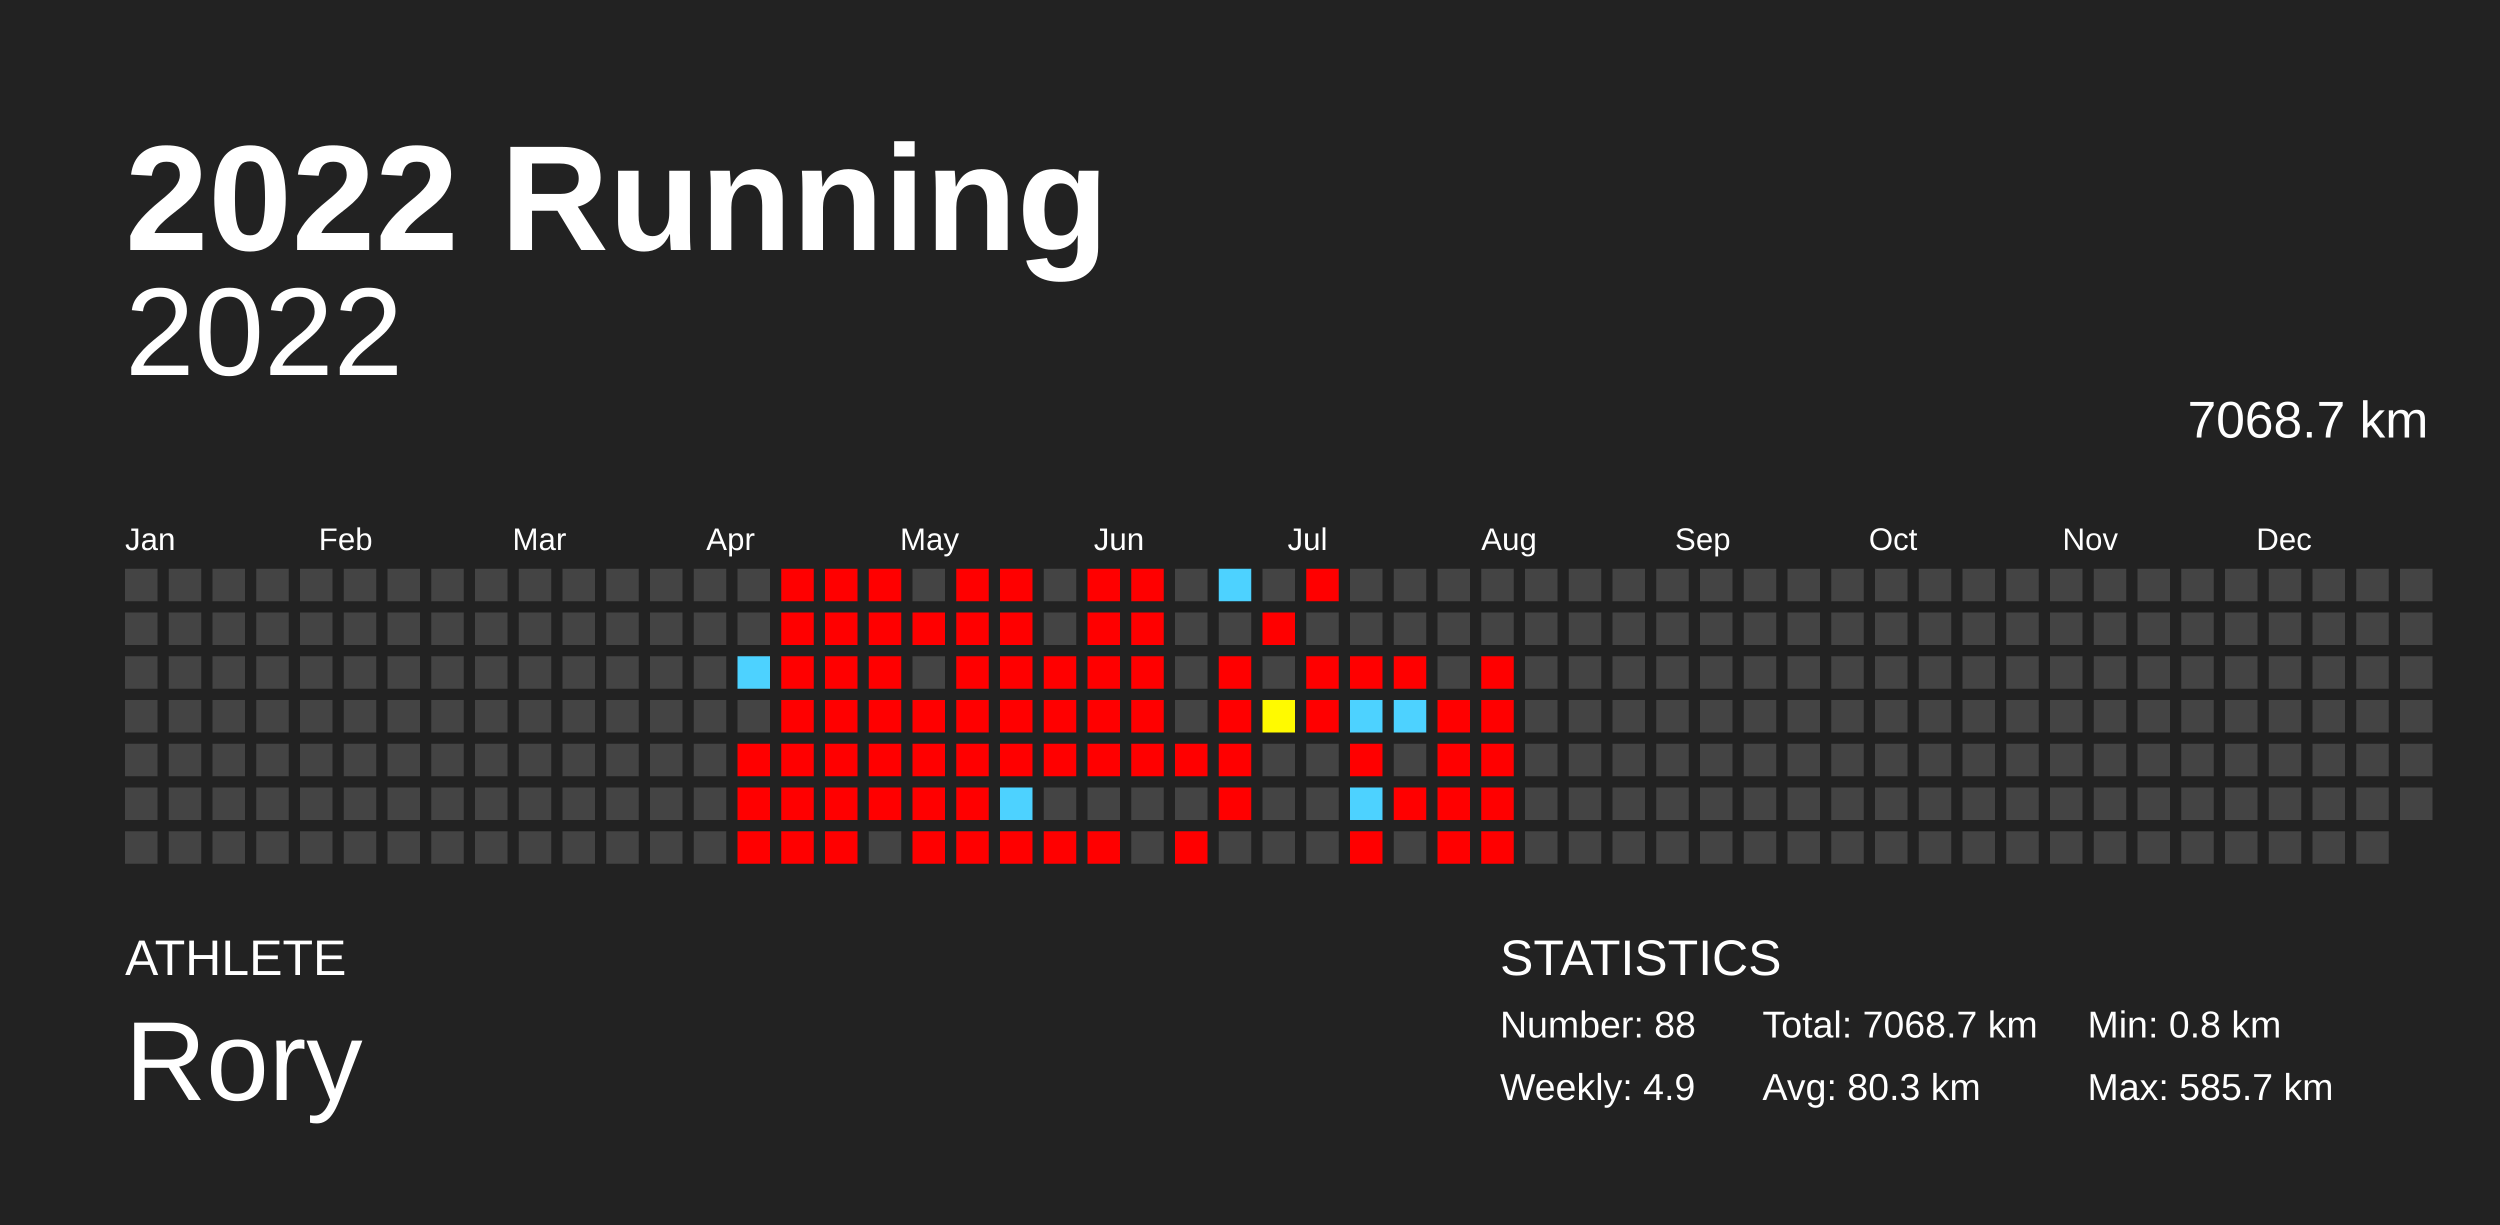
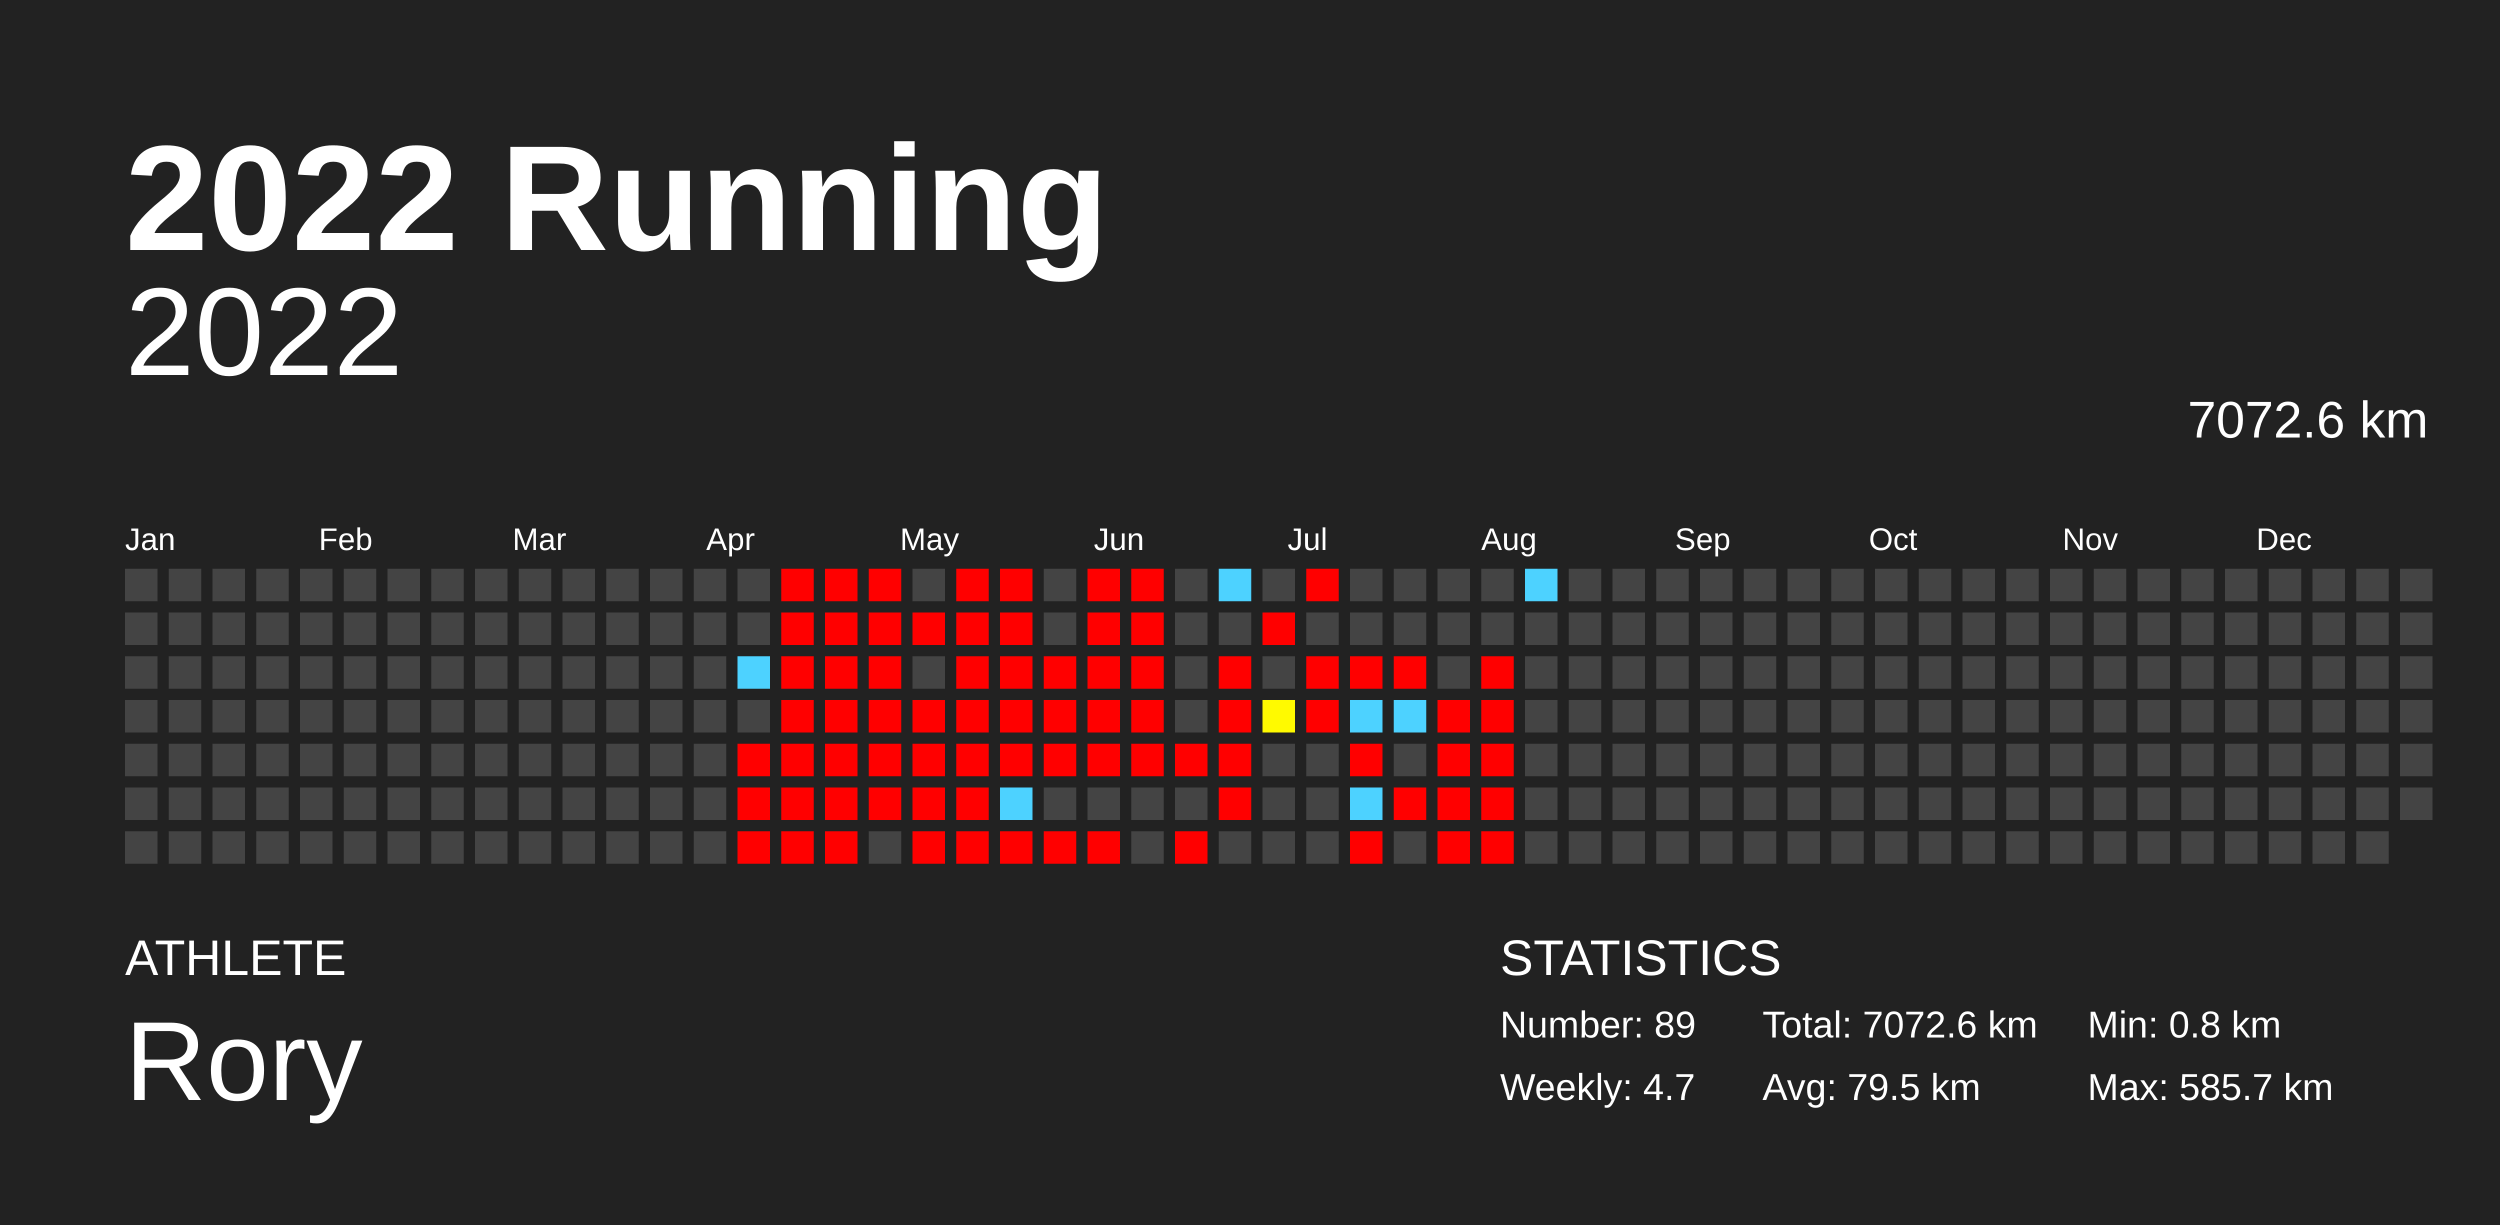
<svg xmlns="http://www.w3.org/2000/svg" baseProfile="full" height="98mm" version="1.1" viewBox="0,0,200,98" width="200mm">
  <defs />
  <rect fill="#222222" height="98" width="200" x="0" y="0" />
  <text fill="#FFFFFF" style="font-size:12px; font-family:Arial; font-weight:bold;" x="10" y="20">2022 Running</text>
  <text fill="#FFFFFF" style="font-size:4px; font-family:Arial" x="10" y="78">ATHLETE</text>
  <text fill="#FFFFFF" style="font-size:9px; font-family:Arial" x="10" y="88">Rory</text>
  <text fill="#FFFFFF" style="font-size:4px; font-family:Arial" x="120" y="78">STATISTICS</text>
-   <text fill="#FFFFFF" style="font-size:3px; font-family:Arial" x="120" y="83">Number: 88</text>
-   <text fill="#FFFFFF" style="font-size:3px; font-family:Arial" x="120" y="88">Weekly: 4.9</text>
-   <text fill="#FFFFFF" style="font-size:3px; font-family:Arial" x="141" y="83">Total: 7068.7 km</text>
-   <text fill="#FFFFFF" style="font-size:3px; font-family:Arial" x="141" y="88">Avg: 80.3 km</text>
+   <text fill="#FFFFFF" style="font-size:3px; font-family:Arial" x="120" y="83">Number: 89</text>
+   <text fill="#FFFFFF" style="font-size:3px; font-family:Arial" x="120" y="88">Weekly: 4.7</text>
+   <text fill="#FFFFFF" style="font-size:3px; font-family:Arial" x="141" y="83">Total: 7072.6 km</text>
+   <text fill="#FFFFFF" style="font-size:3px; font-family:Arial" x="141" y="88">Avg: 79.5 km</text>
  <text fill="#FFFFFF" style="font-size:3px; font-family:Arial" x="167" y="83">Min: 0.8 km</text>
  <text fill="#FFFFFF" style="font-size:3px; font-family:Arial" x="167" y="88">Max: 585.7 km</text>
  <text alignment-baseline="hanging" fill="#FFFFFF" style="font-size:10.0px; font-family:Arial;" x="10" y="30">2022</text>
-   <text alignment-baseline="hanging" fill="#FFFFFF" style="font-size:4.125px; font-family:Arial;" x="175" y="35">7068.7 km</text>
+   <text alignment-baseline="hanging" fill="#FFFFFF" style="font-size:4.125px; font-family:Arial;" x="175" y="35">7072.6 km</text>
  <text fill="#FFFFFF" style="font-size:2.5px; font-family:Arial" x="10.0" y="44">Jan</text>
  <text fill="#FFFFFF" style="font-size:2.5px; font-family:Arial" x="25.5" y="44">Feb</text>
  <text fill="#FFFFFF" style="font-size:2.5px; font-family:Arial" x="41.0" y="44">Mar</text>
  <text fill="#FFFFFF" style="font-size:2.5px; font-family:Arial" x="56.5" y="44">Apr</text>
  <text fill="#FFFFFF" style="font-size:2.5px; font-family:Arial" x="72.0" y="44">May</text>
  <text fill="#FFFFFF" style="font-size:2.5px; font-family:Arial" x="87.5" y="44">Jun</text>
  <text fill="#FFFFFF" style="font-size:2.5px; font-family:Arial" x="103.0" y="44">Jul</text>
  <text fill="#FFFFFF" style="font-size:2.5px; font-family:Arial" x="118.5" y="44">Aug</text>
  <text fill="#FFFFFF" style="font-size:2.5px; font-family:Arial" x="134.0" y="44">Sep</text>
  <text fill="#FFFFFF" style="font-size:2.5px; font-family:Arial" x="149.5" y="44">Oct</text>
  <text fill="#FFFFFF" style="font-size:2.5px; font-family:Arial" x="165.0" y="44">Nov</text>
  <text fill="#FFFFFF" style="font-size:2.5px; font-family:Arial" x="180.5" y="44">Dec</text>
  <rect fill="#444444" height="2.6" width="2.6" x="10.0" y="45.5" />
  <rect fill="#444444" height="2.6" width="2.6" x="10.0" y="49.0" />
  <rect fill="#444444" height="2.6" width="2.6" x="10.0" y="52.5" />
  <rect fill="#444444" height="2.6" width="2.6" x="10.0" y="56.0" />
  <rect fill="#444444" height="2.6" width="2.6" x="10.0" y="59.5" />
  <rect fill="#444444" height="2.6" width="2.6" x="10.0" y="63.0" />
  <rect fill="#444444" height="2.6" width="2.6" x="10.0" y="66.5" />
  <rect fill="#444444" height="2.6" width="2.6" x="13.5" y="45.5" />
  <rect fill="#444444" height="2.6" width="2.6" x="13.5" y="49.0" />
  <rect fill="#444444" height="2.6" width="2.6" x="13.5" y="52.5" />
  <rect fill="#444444" height="2.6" width="2.6" x="13.5" y="56.0" />
  <rect fill="#444444" height="2.6" width="2.6" x="13.5" y="59.5" />
  <rect fill="#444444" height="2.6" width="2.6" x="13.5" y="63.0" />
  <rect fill="#444444" height="2.6" width="2.6" x="13.5" y="66.5" />
  <rect fill="#444444" height="2.6" width="2.6" x="17.0" y="45.5" />
  <rect fill="#444444" height="2.6" width="2.6" x="17.0" y="49.0" />
  <rect fill="#444444" height="2.6" width="2.6" x="17.0" y="52.5" />
  <rect fill="#444444" height="2.6" width="2.6" x="17.0" y="56.0" />
  <rect fill="#444444" height="2.6" width="2.6" x="17.0" y="59.5" />
  <rect fill="#444444" height="2.6" width="2.6" x="17.0" y="63.0" />
  <rect fill="#444444" height="2.6" width="2.6" x="17.0" y="66.5" />
  <rect fill="#444444" height="2.6" width="2.6" x="20.5" y="45.5" />
  <rect fill="#444444" height="2.6" width="2.6" x="20.5" y="49.0" />
  <rect fill="#444444" height="2.6" width="2.6" x="20.5" y="52.5" />
  <rect fill="#444444" height="2.6" width="2.6" x="20.5" y="56.0" />
  <rect fill="#444444" height="2.6" width="2.6" x="20.5" y="59.5" />
  <rect fill="#444444" height="2.6" width="2.6" x="20.5" y="63.0" />
  <rect fill="#444444" height="2.6" width="2.6" x="20.5" y="66.5" />
  <rect fill="#444444" height="2.6" width="2.6" x="24.0" y="45.5" />
  <rect fill="#444444" height="2.6" width="2.6" x="24.0" y="49.0" />
  <rect fill="#444444" height="2.6" width="2.6" x="24.0" y="52.5" />
  <rect fill="#444444" height="2.6" width="2.6" x="24.0" y="56.0" />
  <rect fill="#444444" height="2.6" width="2.6" x="24.0" y="59.5" />
  <rect fill="#444444" height="2.6" width="2.6" x="24.0" y="63.0" />
  <rect fill="#444444" height="2.6" width="2.6" x="24.0" y="66.5" />
  <rect fill="#444444" height="2.6" width="2.6" x="27.5" y="45.5" />
  <rect fill="#444444" height="2.6" width="2.6" x="27.5" y="49.0" />
  <rect fill="#444444" height="2.6" width="2.6" x="27.5" y="52.5" />
  <rect fill="#444444" height="2.6" width="2.6" x="27.5" y="56.0" />
  <rect fill="#444444" height="2.6" width="2.6" x="27.5" y="59.5" />
  <rect fill="#444444" height="2.6" width="2.6" x="27.5" y="63.0" />
  <rect fill="#444444" height="2.6" width="2.6" x="27.5" y="66.5" />
  <rect fill="#444444" height="2.6" width="2.6" x="31.0" y="45.5" />
  <rect fill="#444444" height="2.6" width="2.6" x="31.0" y="49.0" />
  <rect fill="#444444" height="2.6" width="2.6" x="31.0" y="52.5" />
  <rect fill="#444444" height="2.6" width="2.6" x="31.0" y="56.0" />
  <rect fill="#444444" height="2.6" width="2.6" x="31.0" y="59.5" />
  <rect fill="#444444" height="2.6" width="2.6" x="31.0" y="63.0" />
  <rect fill="#444444" height="2.6" width="2.6" x="31.0" y="66.5" />
  <rect fill="#444444" height="2.6" width="2.6" x="34.5" y="45.5" />
  <rect fill="#444444" height="2.6" width="2.6" x="34.5" y="49.0" />
  <rect fill="#444444" height="2.6" width="2.6" x="34.5" y="52.5" />
  <rect fill="#444444" height="2.6" width="2.6" x="34.5" y="56.0" />
  <rect fill="#444444" height="2.6" width="2.6" x="34.5" y="59.5" />
  <rect fill="#444444" height="2.6" width="2.6" x="34.5" y="63.0" />
  <rect fill="#444444" height="2.6" width="2.6" x="34.5" y="66.5" />
  <rect fill="#444444" height="2.6" width="2.6" x="38.0" y="45.5" />
  <rect fill="#444444" height="2.6" width="2.6" x="38.0" y="49.0" />
  <rect fill="#444444" height="2.6" width="2.6" x="38.0" y="52.5" />
  <rect fill="#444444" height="2.6" width="2.6" x="38.0" y="56.0" />
  <rect fill="#444444" height="2.6" width="2.6" x="38.0" y="59.5" />
  <rect fill="#444444" height="2.6" width="2.6" x="38.0" y="63.0" />
  <rect fill="#444444" height="2.6" width="2.6" x="38.0" y="66.5" />
  <rect fill="#444444" height="2.6" width="2.6" x="41.5" y="45.5" />
  <rect fill="#444444" height="2.6" width="2.6" x="41.5" y="49.0" />
  <rect fill="#444444" height="2.6" width="2.6" x="41.5" y="52.5" />
  <rect fill="#444444" height="2.6" width="2.6" x="41.5" y="56.0" />
  <rect fill="#444444" height="2.6" width="2.6" x="41.5" y="59.5" />
  <rect fill="#444444" height="2.6" width="2.6" x="41.5" y="63.0" />
  <rect fill="#444444" height="2.6" width="2.6" x="41.5" y="66.5" />
  <rect fill="#444444" height="2.6" width="2.6" x="45.0" y="45.5" />
  <rect fill="#444444" height="2.6" width="2.6" x="45.0" y="49.0" />
  <rect fill="#444444" height="2.6" width="2.6" x="45.0" y="52.5" />
  <rect fill="#444444" height="2.6" width="2.6" x="45.0" y="56.0" />
  <rect fill="#444444" height="2.6" width="2.6" x="45.0" y="59.5" />
  <rect fill="#444444" height="2.6" width="2.6" x="45.0" y="63.0" />
  <rect fill="#444444" height="2.6" width="2.6" x="45.0" y="66.5" />
  <rect fill="#444444" height="2.6" width="2.6" x="48.5" y="45.5" />
  <rect fill="#444444" height="2.6" width="2.6" x="48.5" y="49.0" />
  <rect fill="#444444" height="2.6" width="2.6" x="48.5" y="52.5" />
  <rect fill="#444444" height="2.6" width="2.6" x="48.5" y="56.0" />
  <rect fill="#444444" height="2.6" width="2.6" x="48.5" y="59.5" />
  <rect fill="#444444" height="2.6" width="2.6" x="48.5" y="63.0" />
  <rect fill="#444444" height="2.6" width="2.6" x="48.5" y="66.5" />
  <rect fill="#444444" height="2.6" width="2.6" x="52.0" y="45.5" />
  <rect fill="#444444" height="2.6" width="2.6" x="52.0" y="49.0" />
  <rect fill="#444444" height="2.6" width="2.6" x="52.0" y="52.5" />
  <rect fill="#444444" height="2.6" width="2.6" x="52.0" y="56.0" />
  <rect fill="#444444" height="2.6" width="2.6" x="52.0" y="59.5" />
  <rect fill="#444444" height="2.6" width="2.6" x="52.0" y="63.0" />
  <rect fill="#444444" height="2.6" width="2.6" x="52.0" y="66.5" />
  <rect fill="#444444" height="2.6" width="2.6" x="55.5" y="45.5" />
  <rect fill="#444444" height="2.6" width="2.6" x="55.5" y="49.0" />
  <rect fill="#444444" height="2.6" width="2.6" x="55.5" y="52.5" />
  <rect fill="#444444" height="2.6" width="2.6" x="55.5" y="56.0" />
  <rect fill="#444444" height="2.6" width="2.6" x="55.5" y="59.5" />
  <rect fill="#444444" height="2.6" width="2.6" x="55.5" y="63.0" />
  <rect fill="#444444" height="2.6" width="2.6" x="55.5" y="66.5" />
  <rect fill="#444444" height="2.6" width="2.6" x="59.0" y="45.5" />
  <rect fill="#444444" height="2.6" width="2.6" x="59.0" y="49.0" />
  <rect fill="#4dd2ff" height="2.6" width="2.6" x="59.0" y="52.5" />
  <rect fill="#444444" height="2.6" width="2.6" x="59.0" y="56.0" />
  <rect fill="red" height="2.6" width="2.6" x="59.0" y="59.5" />
  <rect fill="red" height="2.6" width="2.6" x="59.0" y="63.0" />
  <rect fill="red" height="2.6" width="2.6" x="59.0" y="66.5" />
  <rect fill="red" height="2.6" width="2.6" x="62.5" y="45.5" />
  <rect fill="red" height="2.6" width="2.6" x="62.5" y="49.0" />
  <rect fill="red" height="2.6" width="2.6" x="62.5" y="52.5" />
  <rect fill="red" height="2.6" width="2.6" x="62.5" y="56.0" />
  <rect fill="red" height="2.6" width="2.6" x="62.5" y="59.5" />
  <rect fill="red" height="2.6" width="2.6" x="62.5" y="63.0" />
  <rect fill="red" height="2.6" width="2.6" x="62.5" y="66.5" />
  <rect fill="red" height="2.6" width="2.6" x="66.0" y="45.5" />
  <rect fill="red" height="2.6" width="2.6" x="66.0" y="49.0" />
  <rect fill="red" height="2.6" width="2.6" x="66.0" y="52.5" />
  <rect fill="red" height="2.6" width="2.6" x="66.0" y="56.0" />
  <rect fill="red" height="2.6" width="2.6" x="66.0" y="59.5" />
  <rect fill="red" height="2.6" width="2.6" x="66.0" y="63.0" />
  <rect fill="red" height="2.6" width="2.6" x="66.0" y="66.5" />
  <rect fill="red" height="2.6" width="2.6" x="69.5" y="45.5" />
  <rect fill="red" height="2.6" width="2.6" x="69.5" y="49.0" />
  <rect fill="red" height="2.6" width="2.6" x="69.5" y="52.5" />
  <rect fill="red" height="2.6" width="2.6" x="69.5" y="56.0" />
  <rect fill="red" height="2.6" width="2.6" x="69.5" y="59.5" />
  <rect fill="red" height="2.6" width="2.6" x="69.5" y="63.0" />
  <rect fill="#444444" height="2.6" width="2.6" x="69.5" y="66.5" />
  <rect fill="#444444" height="2.6" width="2.6" x="73.0" y="45.5" />
  <rect fill="red" height="2.6" width="2.6" x="73.0" y="49.0" />
  <rect fill="#444444" height="2.6" width="2.6" x="73.0" y="52.5" />
  <rect fill="red" height="2.6" width="2.6" x="73.0" y="56.0" />
  <rect fill="red" height="2.6" width="2.6" x="73.0" y="59.5" />
  <rect fill="red" height="2.6" width="2.6" x="73.0" y="63.0" />
  <rect fill="red" height="2.6" width="2.6" x="73.0" y="66.5" />
  <rect fill="red" height="2.6" width="2.6" x="76.5" y="45.5" />
  <rect fill="red" height="2.6" width="2.6" x="76.5" y="49.0" />
  <rect fill="red" height="2.6" width="2.6" x="76.5" y="52.5" />
  <rect fill="red" height="2.6" width="2.6" x="76.5" y="56.0" />
  <rect fill="red" height="2.6" width="2.6" x="76.5" y="59.5" />
  <rect fill="red" height="2.6" width="2.6" x="76.5" y="63.0" />
  <rect fill="red" height="2.6" width="2.6" x="76.5" y="66.5" />
  <rect fill="red" height="2.6" width="2.6" x="80.0" y="45.5" />
  <rect fill="red" height="2.6" width="2.6" x="80.0" y="49.0" />
  <rect fill="red" height="2.6" width="2.6" x="80.0" y="52.5" />
  <rect fill="red" height="2.6" width="2.6" x="80.0" y="56.0" />
  <rect fill="red" height="2.6" width="2.6" x="80.0" y="59.5" />
  <rect fill="#4dd2ff" height="2.6" width="2.6" x="80.0" y="63.0" />
  <rect fill="red" height="2.6" width="2.6" x="80.0" y="66.5" />
  <rect fill="#444444" height="2.6" width="2.6" x="83.5" y="45.5" />
  <rect fill="#444444" height="2.6" width="2.6" x="83.5" y="49.0" />
  <rect fill="red" height="2.6" width="2.6" x="83.5" y="52.5" />
  <rect fill="red" height="2.6" width="2.6" x="83.5" y="56.0" />
  <rect fill="red" height="2.6" width="2.6" x="83.5" y="59.5" />
  <rect fill="#444444" height="2.6" width="2.6" x="83.5" y="63.0" />
  <rect fill="red" height="2.6" width="2.6" x="83.5" y="66.5" />
  <rect fill="red" height="2.6" width="2.6" x="87.0" y="45.5" />
  <rect fill="red" height="2.6" width="2.6" x="87.0" y="49.0" />
  <rect fill="red" height="2.6" width="2.6" x="87.0" y="52.5" />
  <rect fill="red" height="2.6" width="2.6" x="87.0" y="56.0" />
  <rect fill="red" height="2.6" width="2.6" x="87.0" y="59.5" />
  <rect fill="#444444" height="2.6" width="2.6" x="87.0" y="63.0" />
  <rect fill="red" height="2.6" width="2.6" x="87.0" y="66.5" />
  <rect fill="red" height="2.6" width="2.6" x="90.5" y="45.5" />
  <rect fill="red" height="2.6" width="2.6" x="90.5" y="49.0" />
  <rect fill="red" height="2.6" width="2.6" x="90.5" y="52.5" />
  <rect fill="red" height="2.6" width="2.6" x="90.5" y="56.0" />
  <rect fill="red" height="2.6" width="2.6" x="90.5" y="59.5" />
  <rect fill="#444444" height="2.6" width="2.6" x="90.5" y="63.0" />
  <rect fill="#444444" height="2.6" width="2.6" x="90.5" y="66.5" />
  <rect fill="#444444" height="2.6" width="2.6" x="94.0" y="45.5" />
  <rect fill="#444444" height="2.6" width="2.6" x="94.0" y="49.0" />
  <rect fill="#444444" height="2.6" width="2.6" x="94.0" y="52.5" />
  <rect fill="#444444" height="2.6" width="2.6" x="94.0" y="56.0" />
  <rect fill="red" height="2.6" width="2.6" x="94.0" y="59.5" />
  <rect fill="#444444" height="2.6" width="2.6" x="94.0" y="63.0" />
  <rect fill="red" height="2.6" width="2.6" x="94.0" y="66.5" />
  <rect fill="#4dd2ff" height="2.6" width="2.6" x="97.5" y="45.5" />
  <rect fill="#444444" height="2.6" width="2.6" x="97.5" y="49.0" />
  <rect fill="red" height="2.6" width="2.6" x="97.5" y="52.5" />
  <rect fill="red" height="2.6" width="2.6" x="97.5" y="56.0" />
  <rect fill="red" height="2.6" width="2.6" x="97.5" y="59.5" />
  <rect fill="red" height="2.6" width="2.6" x="97.5" y="63.0" />
  <rect fill="#444444" height="2.6" width="2.6" x="97.5" y="66.5" />
  <rect fill="#444444" height="2.6" width="2.6" x="101.0" y="45.5" />
  <rect fill="red" height="2.6" width="2.6" x="101.0" y="49.0" />
  <rect fill="#444444" height="2.6" width="2.6" x="101.0" y="52.5" />
  <rect fill="#fffa00" height="2.6" width="2.6" x="101.0" y="56.0" />
  <rect fill="#444444" height="2.6" width="2.6" x="101.0" y="59.5" />
  <rect fill="#444444" height="2.6" width="2.6" x="101.0" y="63.0" />
  <rect fill="#444444" height="2.6" width="2.6" x="101.0" y="66.5" />
  <rect fill="red" height="2.6" width="2.6" x="104.5" y="45.5" />
  <rect fill="#444444" height="2.6" width="2.6" x="104.5" y="49.0" />
  <rect fill="red" height="2.6" width="2.6" x="104.5" y="52.5" />
  <rect fill="red" height="2.6" width="2.6" x="104.5" y="56.0" />
  <rect fill="#444444" height="2.6" width="2.6" x="104.5" y="59.5" />
  <rect fill="#444444" height="2.6" width="2.6" x="104.5" y="63.0" />
  <rect fill="#444444" height="2.6" width="2.6" x="104.5" y="66.5" />
  <rect fill="#444444" height="2.6" width="2.6" x="108.0" y="45.5" />
  <rect fill="#444444" height="2.6" width="2.6" x="108.0" y="49.0" />
  <rect fill="red" height="2.6" width="2.6" x="108.0" y="52.5" />
  <rect fill="#4dd2ff" height="2.6" width="2.6" x="108.0" y="56.0" />
  <rect fill="red" height="2.6" width="2.6" x="108.0" y="59.5" />
  <rect fill="#4dd2ff" height="2.6" width="2.6" x="108.0" y="63.0" />
  <rect fill="red" height="2.6" width="2.6" x="108.0" y="66.5" />
  <rect fill="#444444" height="2.6" width="2.6" x="111.5" y="45.5" />
  <rect fill="#444444" height="2.6" width="2.6" x="111.5" y="49.0" />
  <rect fill="red" height="2.6" width="2.6" x="111.5" y="52.5" />
  <rect fill="#4dd2ff" height="2.6" width="2.6" x="111.5" y="56.0" />
  <rect fill="#444444" height="2.6" width="2.6" x="111.5" y="59.5" />
  <rect fill="red" height="2.6" width="2.6" x="111.5" y="63.0" />
  <rect fill="#444444" height="2.6" width="2.6" x="111.5" y="66.5" />
  <rect fill="#444444" height="2.6" width="2.6" x="115.0" y="45.5" />
  <rect fill="#444444" height="2.6" width="2.6" x="115.0" y="49.0" />
  <rect fill="#444444" height="2.6" width="2.6" x="115.0" y="52.5" />
  <rect fill="red" height="2.6" width="2.6" x="115.0" y="56.0" />
  <rect fill="red" height="2.6" width="2.6" x="115.0" y="59.5" />
  <rect fill="red" height="2.6" width="2.6" x="115.0" y="63.0" />
  <rect fill="red" height="2.6" width="2.6" x="115.0" y="66.5" />
  <rect fill="#444444" height="2.6" width="2.6" x="118.5" y="45.5" />
  <rect fill="#444444" height="2.6" width="2.6" x="118.5" y="49.0" />
  <rect fill="red" height="2.6" width="2.6" x="118.5" y="52.5" />
  <rect fill="red" height="2.6" width="2.6" x="118.5" y="56.0" />
  <rect fill="red" height="2.6" width="2.6" x="118.5" y="59.5" />
  <rect fill="red" height="2.6" width="2.6" x="118.5" y="63.0" />
  <rect fill="red" height="2.6" width="2.6" x="118.5" y="66.5" />
-   <rect fill="#444444" height="2.6" width="2.6" x="122.0" y="45.5" />
+   <rect fill="#4dd2ff" height="2.6" width="2.6" x="122.0" y="45.5" />
  <rect fill="#444444" height="2.6" width="2.6" x="122.0" y="49.0" />
  <rect fill="#444444" height="2.6" width="2.6" x="122.0" y="52.5" />
  <rect fill="#444444" height="2.6" width="2.6" x="122.0" y="56.0" />
  <rect fill="#444444" height="2.6" width="2.6" x="122.0" y="59.5" />
  <rect fill="#444444" height="2.6" width="2.6" x="122.0" y="63.0" />
  <rect fill="#444444" height="2.6" width="2.6" x="122.0" y="66.5" />
  <rect fill="#444444" height="2.6" width="2.6" x="125.5" y="45.5" />
  <rect fill="#444444" height="2.6" width="2.6" x="125.5" y="49.0" />
  <rect fill="#444444" height="2.6" width="2.6" x="125.5" y="52.5" />
  <rect fill="#444444" height="2.6" width="2.6" x="125.5" y="56.0" />
  <rect fill="#444444" height="2.6" width="2.6" x="125.5" y="59.5" />
  <rect fill="#444444" height="2.6" width="2.6" x="125.5" y="63.0" />
  <rect fill="#444444" height="2.6" width="2.6" x="125.5" y="66.5" />
  <rect fill="#444444" height="2.6" width="2.6" x="129.0" y="45.5" />
  <rect fill="#444444" height="2.6" width="2.6" x="129.0" y="49.0" />
  <rect fill="#444444" height="2.6" width="2.6" x="129.0" y="52.5" />
  <rect fill="#444444" height="2.6" width="2.6" x="129.0" y="56.0" />
  <rect fill="#444444" height="2.6" width="2.6" x="129.0" y="59.5" />
  <rect fill="#444444" height="2.6" width="2.6" x="129.0" y="63.0" />
  <rect fill="#444444" height="2.6" width="2.6" x="129.0" y="66.5" />
  <rect fill="#444444" height="2.6" width="2.6" x="132.5" y="45.5" />
  <rect fill="#444444" height="2.6" width="2.6" x="132.5" y="49.0" />
  <rect fill="#444444" height="2.6" width="2.6" x="132.5" y="52.5" />
  <rect fill="#444444" height="2.6" width="2.6" x="132.5" y="56.0" />
  <rect fill="#444444" height="2.6" width="2.6" x="132.5" y="59.5" />
  <rect fill="#444444" height="2.6" width="2.6" x="132.5" y="63.0" />
  <rect fill="#444444" height="2.6" width="2.6" x="132.5" y="66.5" />
  <rect fill="#444444" height="2.6" width="2.6" x="136.0" y="45.5" />
  <rect fill="#444444" height="2.6" width="2.6" x="136.0" y="49.0" />
  <rect fill="#444444" height="2.6" width="2.6" x="136.0" y="52.5" />
  <rect fill="#444444" height="2.6" width="2.6" x="136.0" y="56.0" />
  <rect fill="#444444" height="2.6" width="2.6" x="136.0" y="59.5" />
  <rect fill="#444444" height="2.6" width="2.6" x="136.0" y="63.0" />
  <rect fill="#444444" height="2.6" width="2.6" x="136.0" y="66.5" />
  <rect fill="#444444" height="2.6" width="2.6" x="139.5" y="45.5" />
  <rect fill="#444444" height="2.6" width="2.6" x="139.5" y="49.0" />
  <rect fill="#444444" height="2.6" width="2.6" x="139.5" y="52.5" />
  <rect fill="#444444" height="2.6" width="2.6" x="139.5" y="56.0" />
  <rect fill="#444444" height="2.6" width="2.6" x="139.5" y="59.5" />
  <rect fill="#444444" height="2.6" width="2.6" x="139.5" y="63.0" />
  <rect fill="#444444" height="2.6" width="2.6" x="139.5" y="66.5" />
  <rect fill="#444444" height="2.6" width="2.6" x="143.0" y="45.5" />
  <rect fill="#444444" height="2.6" width="2.6" x="143.0" y="49.0" />
  <rect fill="#444444" height="2.6" width="2.6" x="143.0" y="52.5" />
  <rect fill="#444444" height="2.6" width="2.6" x="143.0" y="56.0" />
  <rect fill="#444444" height="2.6" width="2.6" x="143.0" y="59.5" />
  <rect fill="#444444" height="2.6" width="2.6" x="143.0" y="63.0" />
  <rect fill="#444444" height="2.6" width="2.6" x="143.0" y="66.5" />
  <rect fill="#444444" height="2.6" width="2.6" x="146.5" y="45.5" />
  <rect fill="#444444" height="2.6" width="2.6" x="146.5" y="49.0" />
  <rect fill="#444444" height="2.6" width="2.6" x="146.5" y="52.5" />
  <rect fill="#444444" height="2.6" width="2.6" x="146.5" y="56.0" />
  <rect fill="#444444" height="2.6" width="2.6" x="146.5" y="59.5" />
  <rect fill="#444444" height="2.6" width="2.6" x="146.5" y="63.0" />
  <rect fill="#444444" height="2.6" width="2.6" x="146.5" y="66.5" />
  <rect fill="#444444" height="2.6" width="2.6" x="150.0" y="45.5" />
  <rect fill="#444444" height="2.6" width="2.6" x="150.0" y="49.0" />
  <rect fill="#444444" height="2.6" width="2.6" x="150.0" y="52.5" />
  <rect fill="#444444" height="2.6" width="2.6" x="150.0" y="56.0" />
  <rect fill="#444444" height="2.6" width="2.6" x="150.0" y="59.5" />
  <rect fill="#444444" height="2.6" width="2.6" x="150.0" y="63.0" />
  <rect fill="#444444" height="2.6" width="2.6" x="150.0" y="66.5" />
  <rect fill="#444444" height="2.6" width="2.6" x="153.5" y="45.5" />
  <rect fill="#444444" height="2.6" width="2.6" x="153.5" y="49.0" />
  <rect fill="#444444" height="2.6" width="2.6" x="153.5" y="52.5" />
  <rect fill="#444444" height="2.6" width="2.6" x="153.5" y="56.0" />
  <rect fill="#444444" height="2.6" width="2.6" x="153.5" y="59.5" />
  <rect fill="#444444" height="2.6" width="2.6" x="153.5" y="63.0" />
  <rect fill="#444444" height="2.6" width="2.6" x="153.5" y="66.5" />
  <rect fill="#444444" height="2.6" width="2.6" x="157.0" y="45.5" />
  <rect fill="#444444" height="2.6" width="2.6" x="157.0" y="49.0" />
  <rect fill="#444444" height="2.6" width="2.6" x="157.0" y="52.5" />
  <rect fill="#444444" height="2.6" width="2.6" x="157.0" y="56.0" />
  <rect fill="#444444" height="2.6" width="2.6" x="157.0" y="59.5" />
  <rect fill="#444444" height="2.6" width="2.6" x="157.0" y="63.0" />
  <rect fill="#444444" height="2.6" width="2.6" x="157.0" y="66.5" />
  <rect fill="#444444" height="2.6" width="2.6" x="160.5" y="45.5" />
  <rect fill="#444444" height="2.6" width="2.6" x="160.5" y="49.0" />
  <rect fill="#444444" height="2.6" width="2.6" x="160.5" y="52.5" />
  <rect fill="#444444" height="2.6" width="2.6" x="160.5" y="56.0" />
  <rect fill="#444444" height="2.6" width="2.6" x="160.5" y="59.5" />
  <rect fill="#444444" height="2.6" width="2.6" x="160.5" y="63.0" />
  <rect fill="#444444" height="2.6" width="2.6" x="160.5" y="66.5" />
  <rect fill="#444444" height="2.6" width="2.6" x="164.0" y="45.5" />
  <rect fill="#444444" height="2.6" width="2.6" x="164.0" y="49.0" />
  <rect fill="#444444" height="2.6" width="2.6" x="164.0" y="52.5" />
  <rect fill="#444444" height="2.6" width="2.6" x="164.0" y="56.0" />
  <rect fill="#444444" height="2.6" width="2.6" x="164.0" y="59.5" />
  <rect fill="#444444" height="2.6" width="2.6" x="164.0" y="63.0" />
  <rect fill="#444444" height="2.6" width="2.6" x="164.0" y="66.5" />
  <rect fill="#444444" height="2.6" width="2.6" x="167.5" y="45.5" />
  <rect fill="#444444" height="2.6" width="2.6" x="167.5" y="49.0" />
  <rect fill="#444444" height="2.6" width="2.6" x="167.5" y="52.5" />
  <rect fill="#444444" height="2.6" width="2.6" x="167.5" y="56.0" />
  <rect fill="#444444" height="2.6" width="2.6" x="167.5" y="59.5" />
  <rect fill="#444444" height="2.6" width="2.6" x="167.5" y="63.0" />
  <rect fill="#444444" height="2.6" width="2.6" x="167.5" y="66.5" />
  <rect fill="#444444" height="2.6" width="2.6" x="171.0" y="45.5" />
  <rect fill="#444444" height="2.6" width="2.6" x="171.0" y="49.0" />
  <rect fill="#444444" height="2.6" width="2.6" x="171.0" y="52.5" />
  <rect fill="#444444" height="2.6" width="2.6" x="171.0" y="56.0" />
  <rect fill="#444444" height="2.6" width="2.6" x="171.0" y="59.5" />
  <rect fill="#444444" height="2.6" width="2.6" x="171.0" y="63.0" />
  <rect fill="#444444" height="2.6" width="2.6" x="171.0" y="66.5" />
  <rect fill="#444444" height="2.6" width="2.6" x="174.5" y="45.5" />
  <rect fill="#444444" height="2.6" width="2.6" x="174.5" y="49.0" />
  <rect fill="#444444" height="2.6" width="2.6" x="174.5" y="52.5" />
  <rect fill="#444444" height="2.6" width="2.6" x="174.5" y="56.0" />
  <rect fill="#444444" height="2.6" width="2.6" x="174.5" y="59.5" />
  <rect fill="#444444" height="2.6" width="2.6" x="174.5" y="63.0" />
  <rect fill="#444444" height="2.6" width="2.6" x="174.5" y="66.5" />
  <rect fill="#444444" height="2.6" width="2.6" x="178.0" y="45.5" />
  <rect fill="#444444" height="2.6" width="2.6" x="178.0" y="49.0" />
  <rect fill="#444444" height="2.6" width="2.6" x="178.0" y="52.5" />
  <rect fill="#444444" height="2.6" width="2.6" x="178.0" y="56.0" />
  <rect fill="#444444" height="2.6" width="2.6" x="178.0" y="59.5" />
  <rect fill="#444444" height="2.6" width="2.6" x="178.0" y="63.0" />
  <rect fill="#444444" height="2.6" width="2.6" x="178.0" y="66.5" />
  <rect fill="#444444" height="2.6" width="2.6" x="181.5" y="45.5" />
  <rect fill="#444444" height="2.6" width="2.6" x="181.5" y="49.0" />
  <rect fill="#444444" height="2.6" width="2.6" x="181.5" y="52.5" />
  <rect fill="#444444" height="2.6" width="2.6" x="181.5" y="56.0" />
  <rect fill="#444444" height="2.6" width="2.6" x="181.5" y="59.5" />
  <rect fill="#444444" height="2.6" width="2.6" x="181.5" y="63.0" />
  <rect fill="#444444" height="2.6" width="2.6" x="181.5" y="66.5" />
  <rect fill="#444444" height="2.6" width="2.6" x="185.0" y="45.5" />
  <rect fill="#444444" height="2.6" width="2.6" x="185.0" y="49.0" />
  <rect fill="#444444" height="2.6" width="2.6" x="185.0" y="52.5" />
  <rect fill="#444444" height="2.6" width="2.6" x="185.0" y="56.0" />
  <rect fill="#444444" height="2.6" width="2.6" x="185.0" y="59.5" />
  <rect fill="#444444" height="2.6" width="2.6" x="185.0" y="63.0" />
  <rect fill="#444444" height="2.6" width="2.6" x="185.0" y="66.5" />
  <rect fill="#444444" height="2.6" width="2.6" x="188.5" y="45.5" />
  <rect fill="#444444" height="2.6" width="2.6" x="188.5" y="49.0" />
  <rect fill="#444444" height="2.6" width="2.6" x="188.5" y="52.5" />
  <rect fill="#444444" height="2.6" width="2.6" x="188.5" y="56.0" />
  <rect fill="#444444" height="2.6" width="2.6" x="188.5" y="59.5" />
  <rect fill="#444444" height="2.6" width="2.6" x="188.5" y="63.0" />
  <rect fill="#444444" height="2.6" width="2.6" x="188.5" y="66.5" />
  <rect fill="#444444" height="2.6" width="2.6" x="192.0" y="45.5" />
  <rect fill="#444444" height="2.6" width="2.6" x="192.0" y="49.0" />
  <rect fill="#444444" height="2.6" width="2.6" x="192.0" y="52.5" />
  <rect fill="#444444" height="2.6" width="2.6" x="192.0" y="56.0" />
  <rect fill="#444444" height="2.6" width="2.6" x="192.0" y="59.5" />
  <rect fill="#444444" height="2.6" width="2.6" x="192.0" y="63.0" />
</svg>
